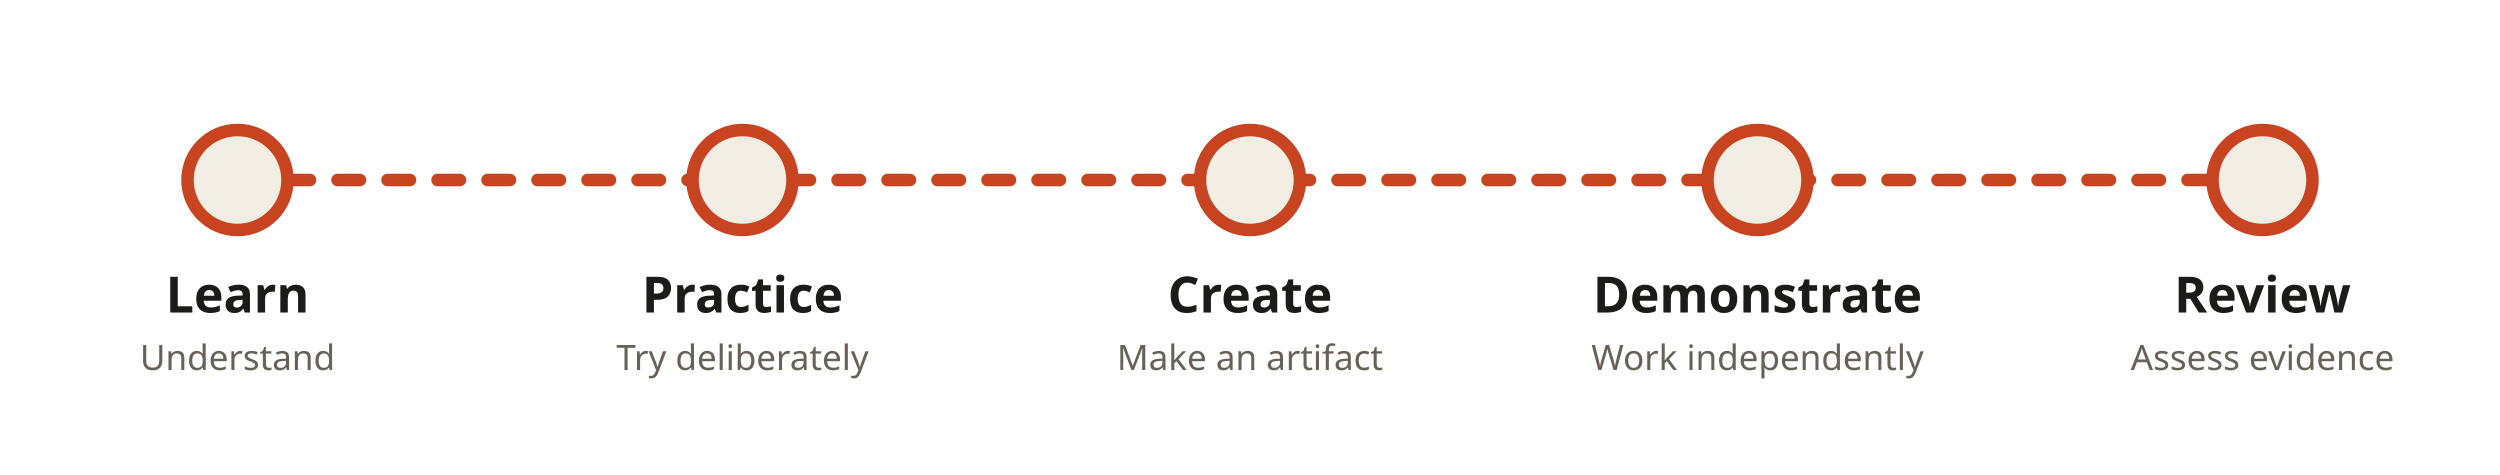
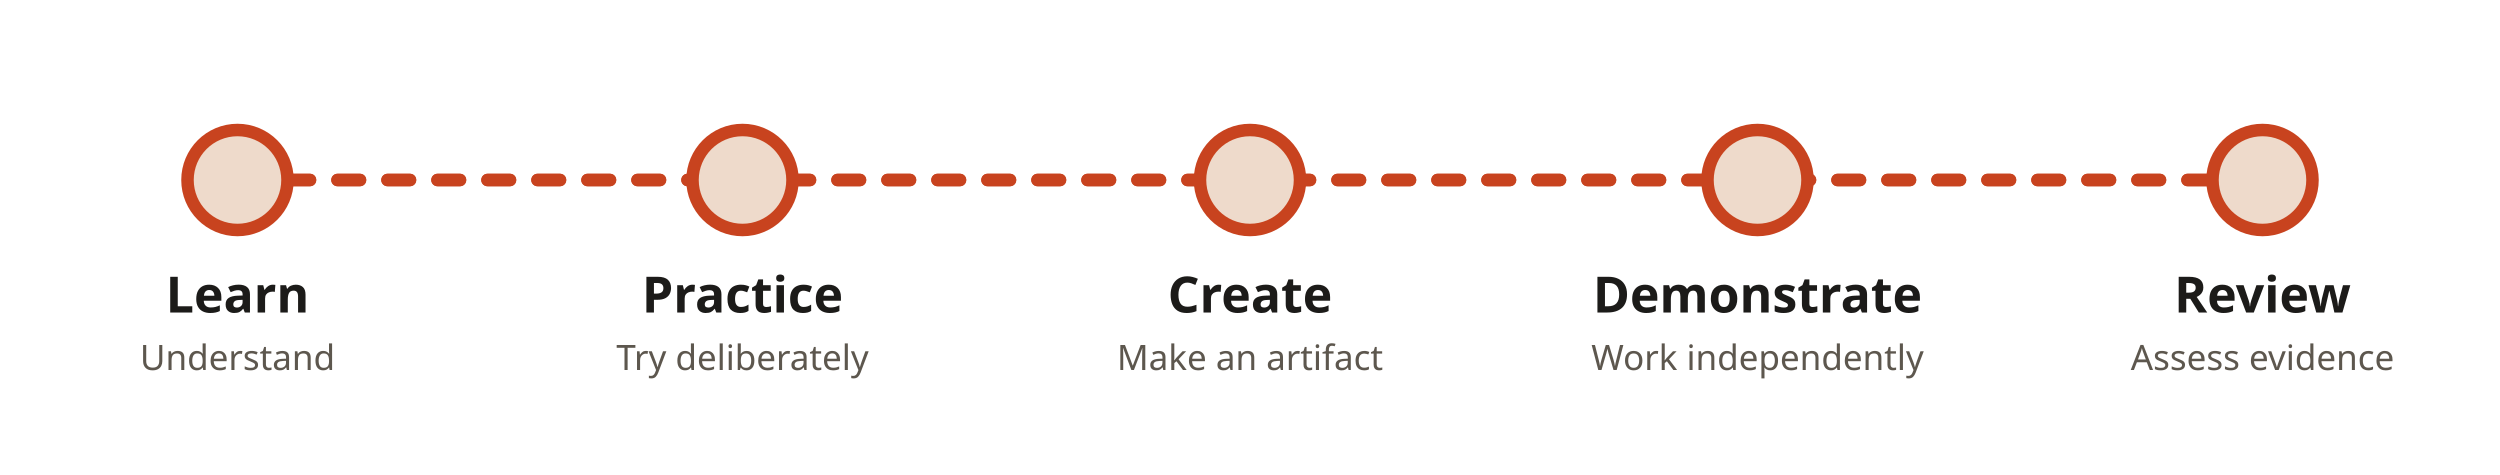
- <svg xmlns="http://www.w3.org/2000/svg" viewBox="0 0 1000 190" role="img" aria-labelledby="t d">
-   <style>.track{stroke:#c8431f;stroke-width:5;stroke-linecap:round;stroke-dasharray:9 11;animation:dash 7s linear infinite}.node{fill:#f2eee3;stroke:#c8431f;stroke-width:5}.label{font:700 20px system-ui,sans-serif;fill:#1c1b19}.sub{font:14px system-ui,sans-serif;fill:#686157}@keyframes dash{to{stroke-dashoffset:-200}}@media(prefers-reduced-motion:reduce){.track{animation:none}}</style>
+ <svg xmlns="http://www.w3.org/2000/svg" viewBox="0 0 1000 190" role="img" aria-labelledby="title desc">
+   <style>
+     .track{fill:none;stroke:#c8431f;stroke-width:5;stroke-linecap:round;stroke-dasharray:9 11}
+     .node{fill:#f2eee3;stroke:#c8431f;stroke-width:5}
+     .pulse{fill:#c8431f;fill-opacity:.12;stroke:#c8431f;stroke-width:2}
+     .label{font:700 20px system-ui,sans-serif;fill:#1c1b19}
+     .sub{font:14px system-ui,sans-serif;fill:#5d574e}
+     @media(prefers-reduced-motion:reduce){.motion{display:none}}
+   </style>
  <path class="track" d="M95 72H905" />
+   <path class="track motion" d="M95 72H905">
+     <animate attributeName="stroke-dashoffset" from="0" to="-200" dur="6s" repeatCount="indefinite" />
+   </path>
  <g>
    <circle class="node" cx="95" cy="72" r="20" />
    <circle class="node" cx="297" cy="72" r="20" />
    <circle class="node" cx="500" cy="72" r="20" />
    <circle class="node" cx="703" cy="72" r="20" />
    <circle class="node" cx="905" cy="72" r="20" />
+   </g>
+   <g class="motion">
+     <circle class="pulse" cx="95" cy="72" r="20">
+       <animate attributeName="r" values="20;20;25;20;20" keyTimes="0;.04;.08;.12;1" dur="6s" repeatCount="indefinite" />
+       <animate attributeName="fill-opacity" values=".12;.12;.4;.12;.12" keyTimes="0;.04;.08;.12;1" dur="6s" repeatCount="indefinite" />
+     </circle>
+     <circle class="pulse" cx="297" cy="72" r="20">
+       <animate attributeName="r" values="20;20;25;20;20" keyTimes="0;.24;.28;.32;1" dur="6s" repeatCount="indefinite" />
+       <animate attributeName="fill-opacity" values=".12;.12;.4;.12;.12" keyTimes="0;.24;.28;.32;1" dur="6s" repeatCount="indefinite" />
+     </circle>
+     <circle class="pulse" cx="500" cy="72" r="20">
+       <animate attributeName="r" values="20;20;25;20;20" keyTimes="0;.44;.48;.52;1" dur="6s" repeatCount="indefinite" />
+       <animate attributeName="fill-opacity" values=".12;.12;.4;.12;.12" keyTimes="0;.44;.48;.52;1" dur="6s" repeatCount="indefinite" />
+     </circle>
+     <circle class="pulse" cx="703" cy="72" r="20">
+       <animate attributeName="r" values="20;20;25;20;20" keyTimes="0;.64;.68;.72;1" dur="6s" repeatCount="indefinite" />
+       <animate attributeName="fill-opacity" values=".12;.12;.4;.12;.12" keyTimes="0;.64;.68;.72;1" dur="6s" repeatCount="indefinite" />
+     </circle>
+     <circle class="pulse" cx="905" cy="72" r="20">
+       <animate attributeName="r" values="20;20;25;20;20" keyTimes="0;.84;.88;.92;1" dur="6s" repeatCount="indefinite" />
+       <animate attributeName="fill-opacity" values=".12;.12;.4;.12;.12" keyTimes="0;.84;.88;.92;1" dur="6s" repeatCount="indefinite" />
+     </circle>
  </g>
  <g text-anchor="middle">
    <text class="label" x="95" y="125">Learn</text>
    <text class="sub" x="95" y="148">Understand</text>
    <text class="label" x="297" y="125">Practice</text>
    <text class="sub" x="297" y="148">Try deliberately</text>
    <text class="label" x="500" y="125">Create</text>
    <text class="sub" x="500" y="148">Make an artifact</text>
    <text class="label" x="703" y="125">Demonstrate</text>
    <text class="sub" x="703" y="148">Work independently</text>
    <text class="label" x="905" y="125">Review</text>
    <text class="sub" x="905" y="148">Assess evidence</text>
  </g>
</svg>
